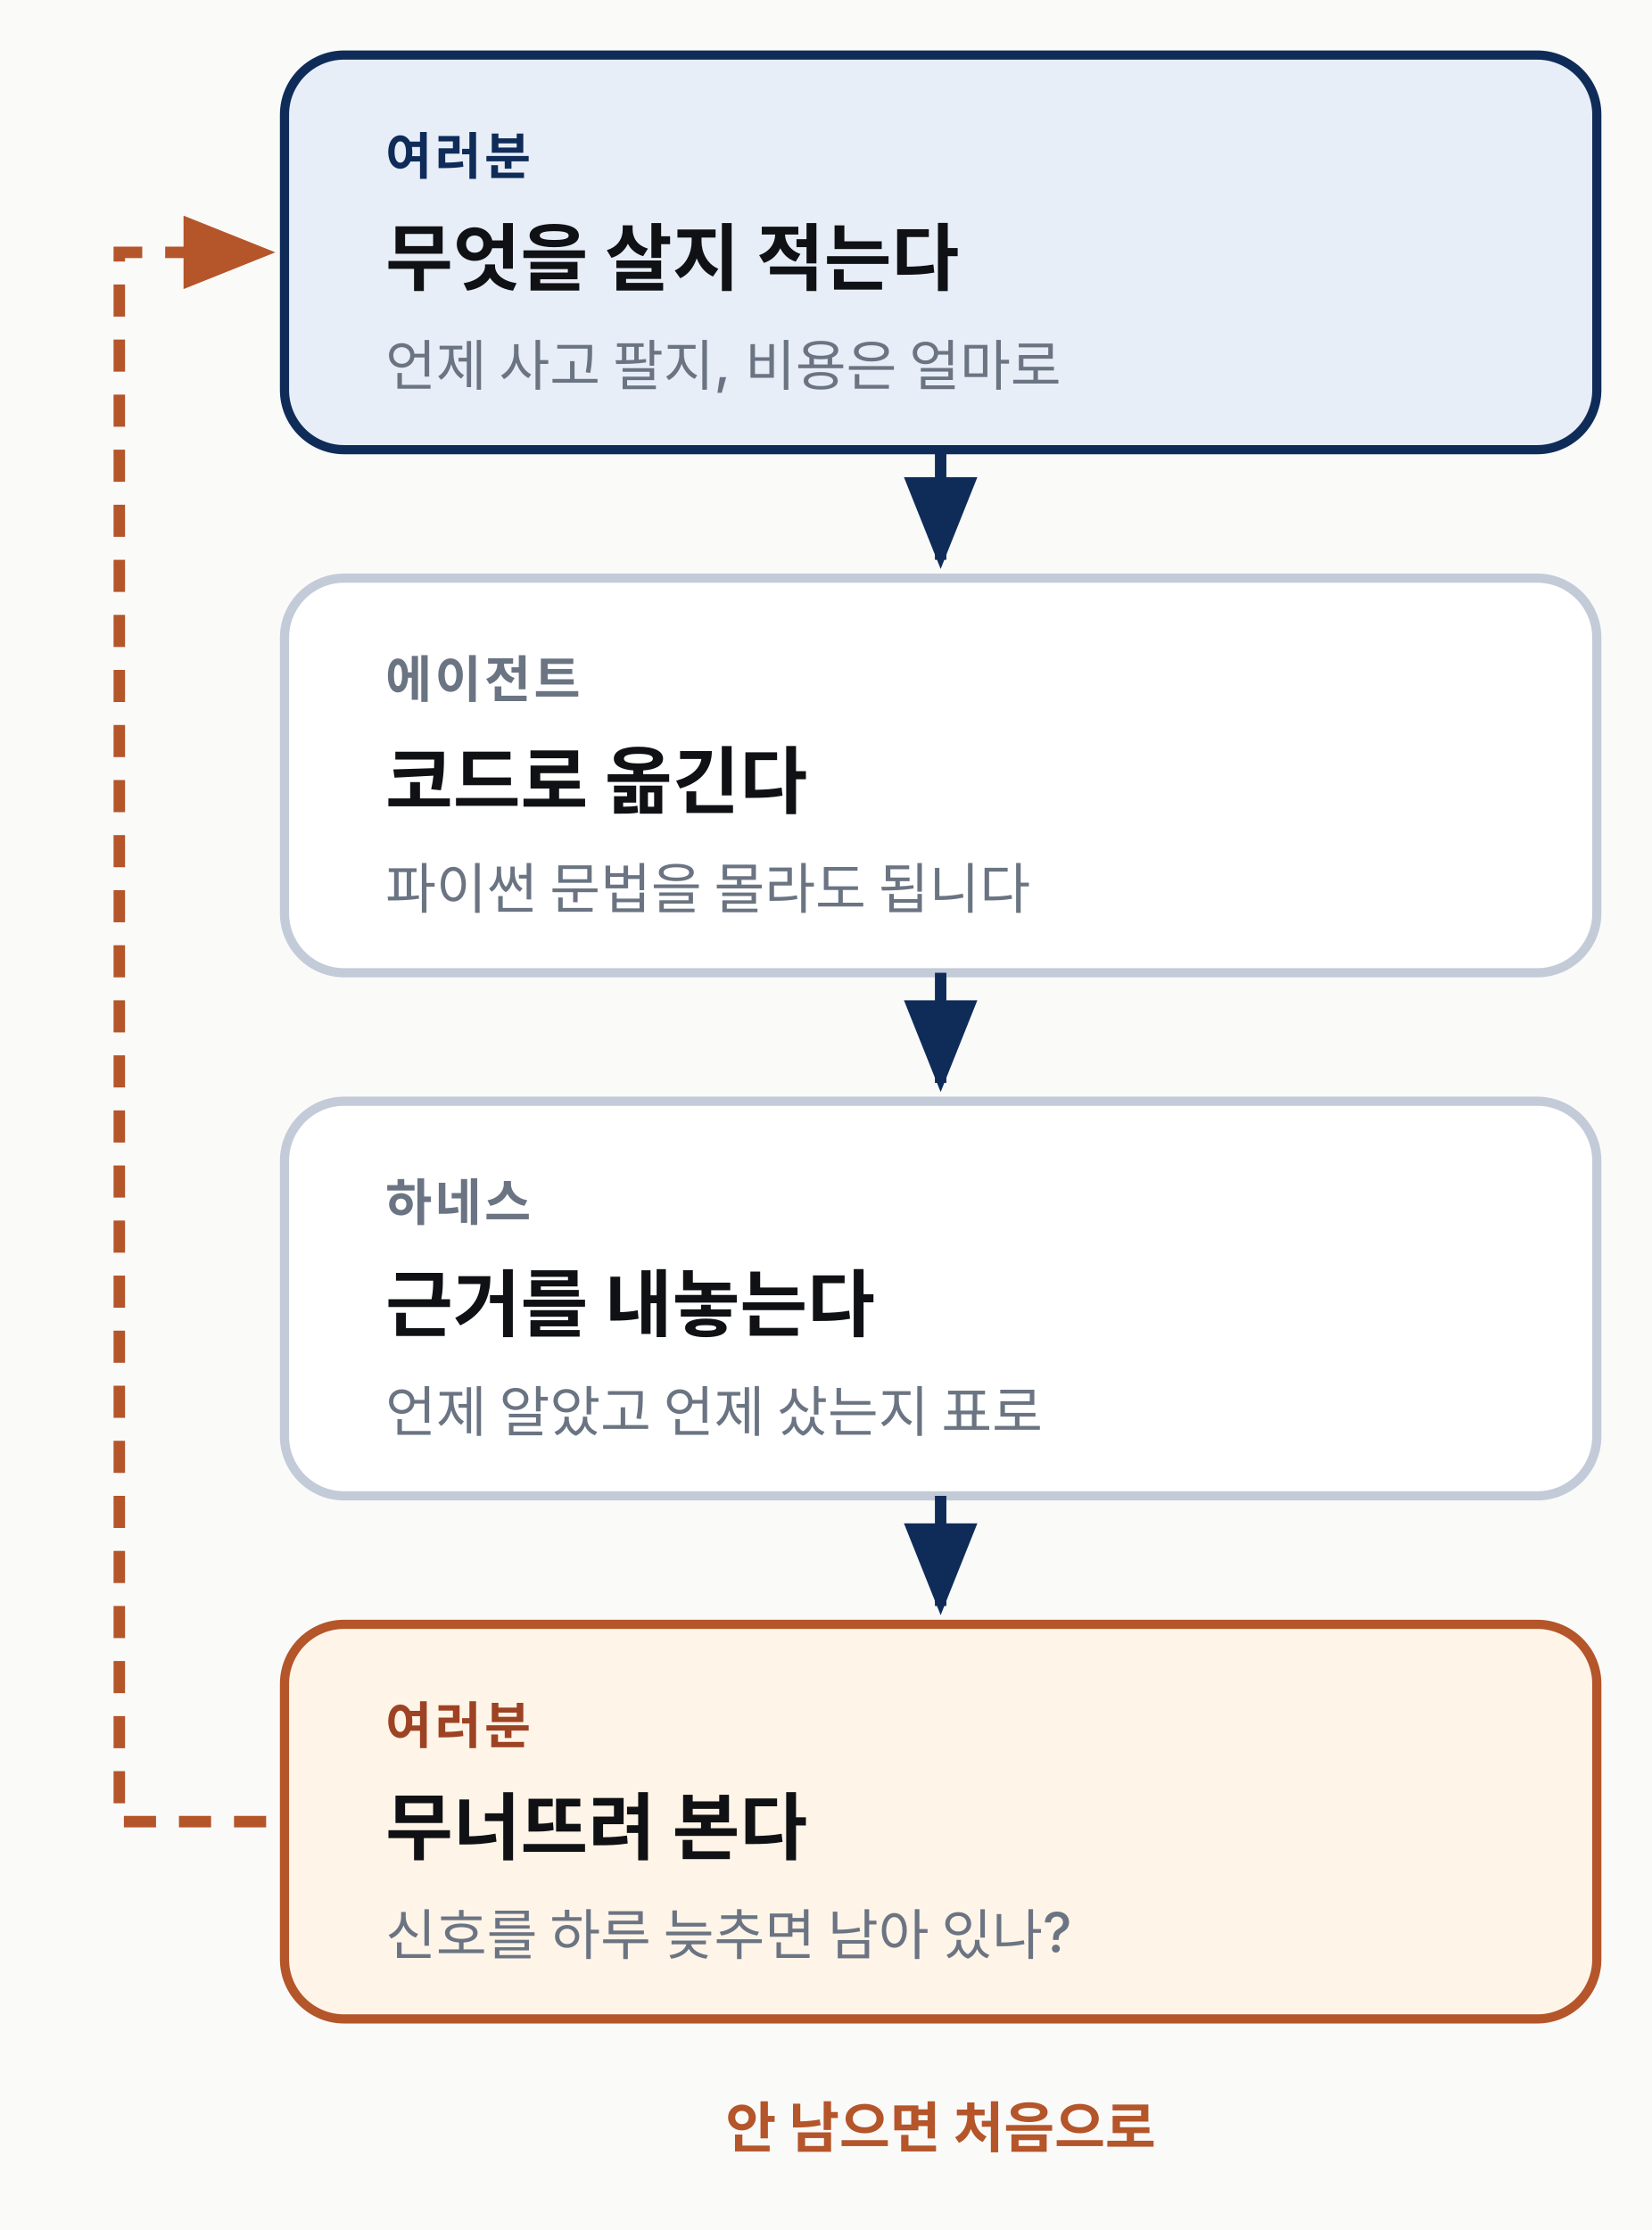
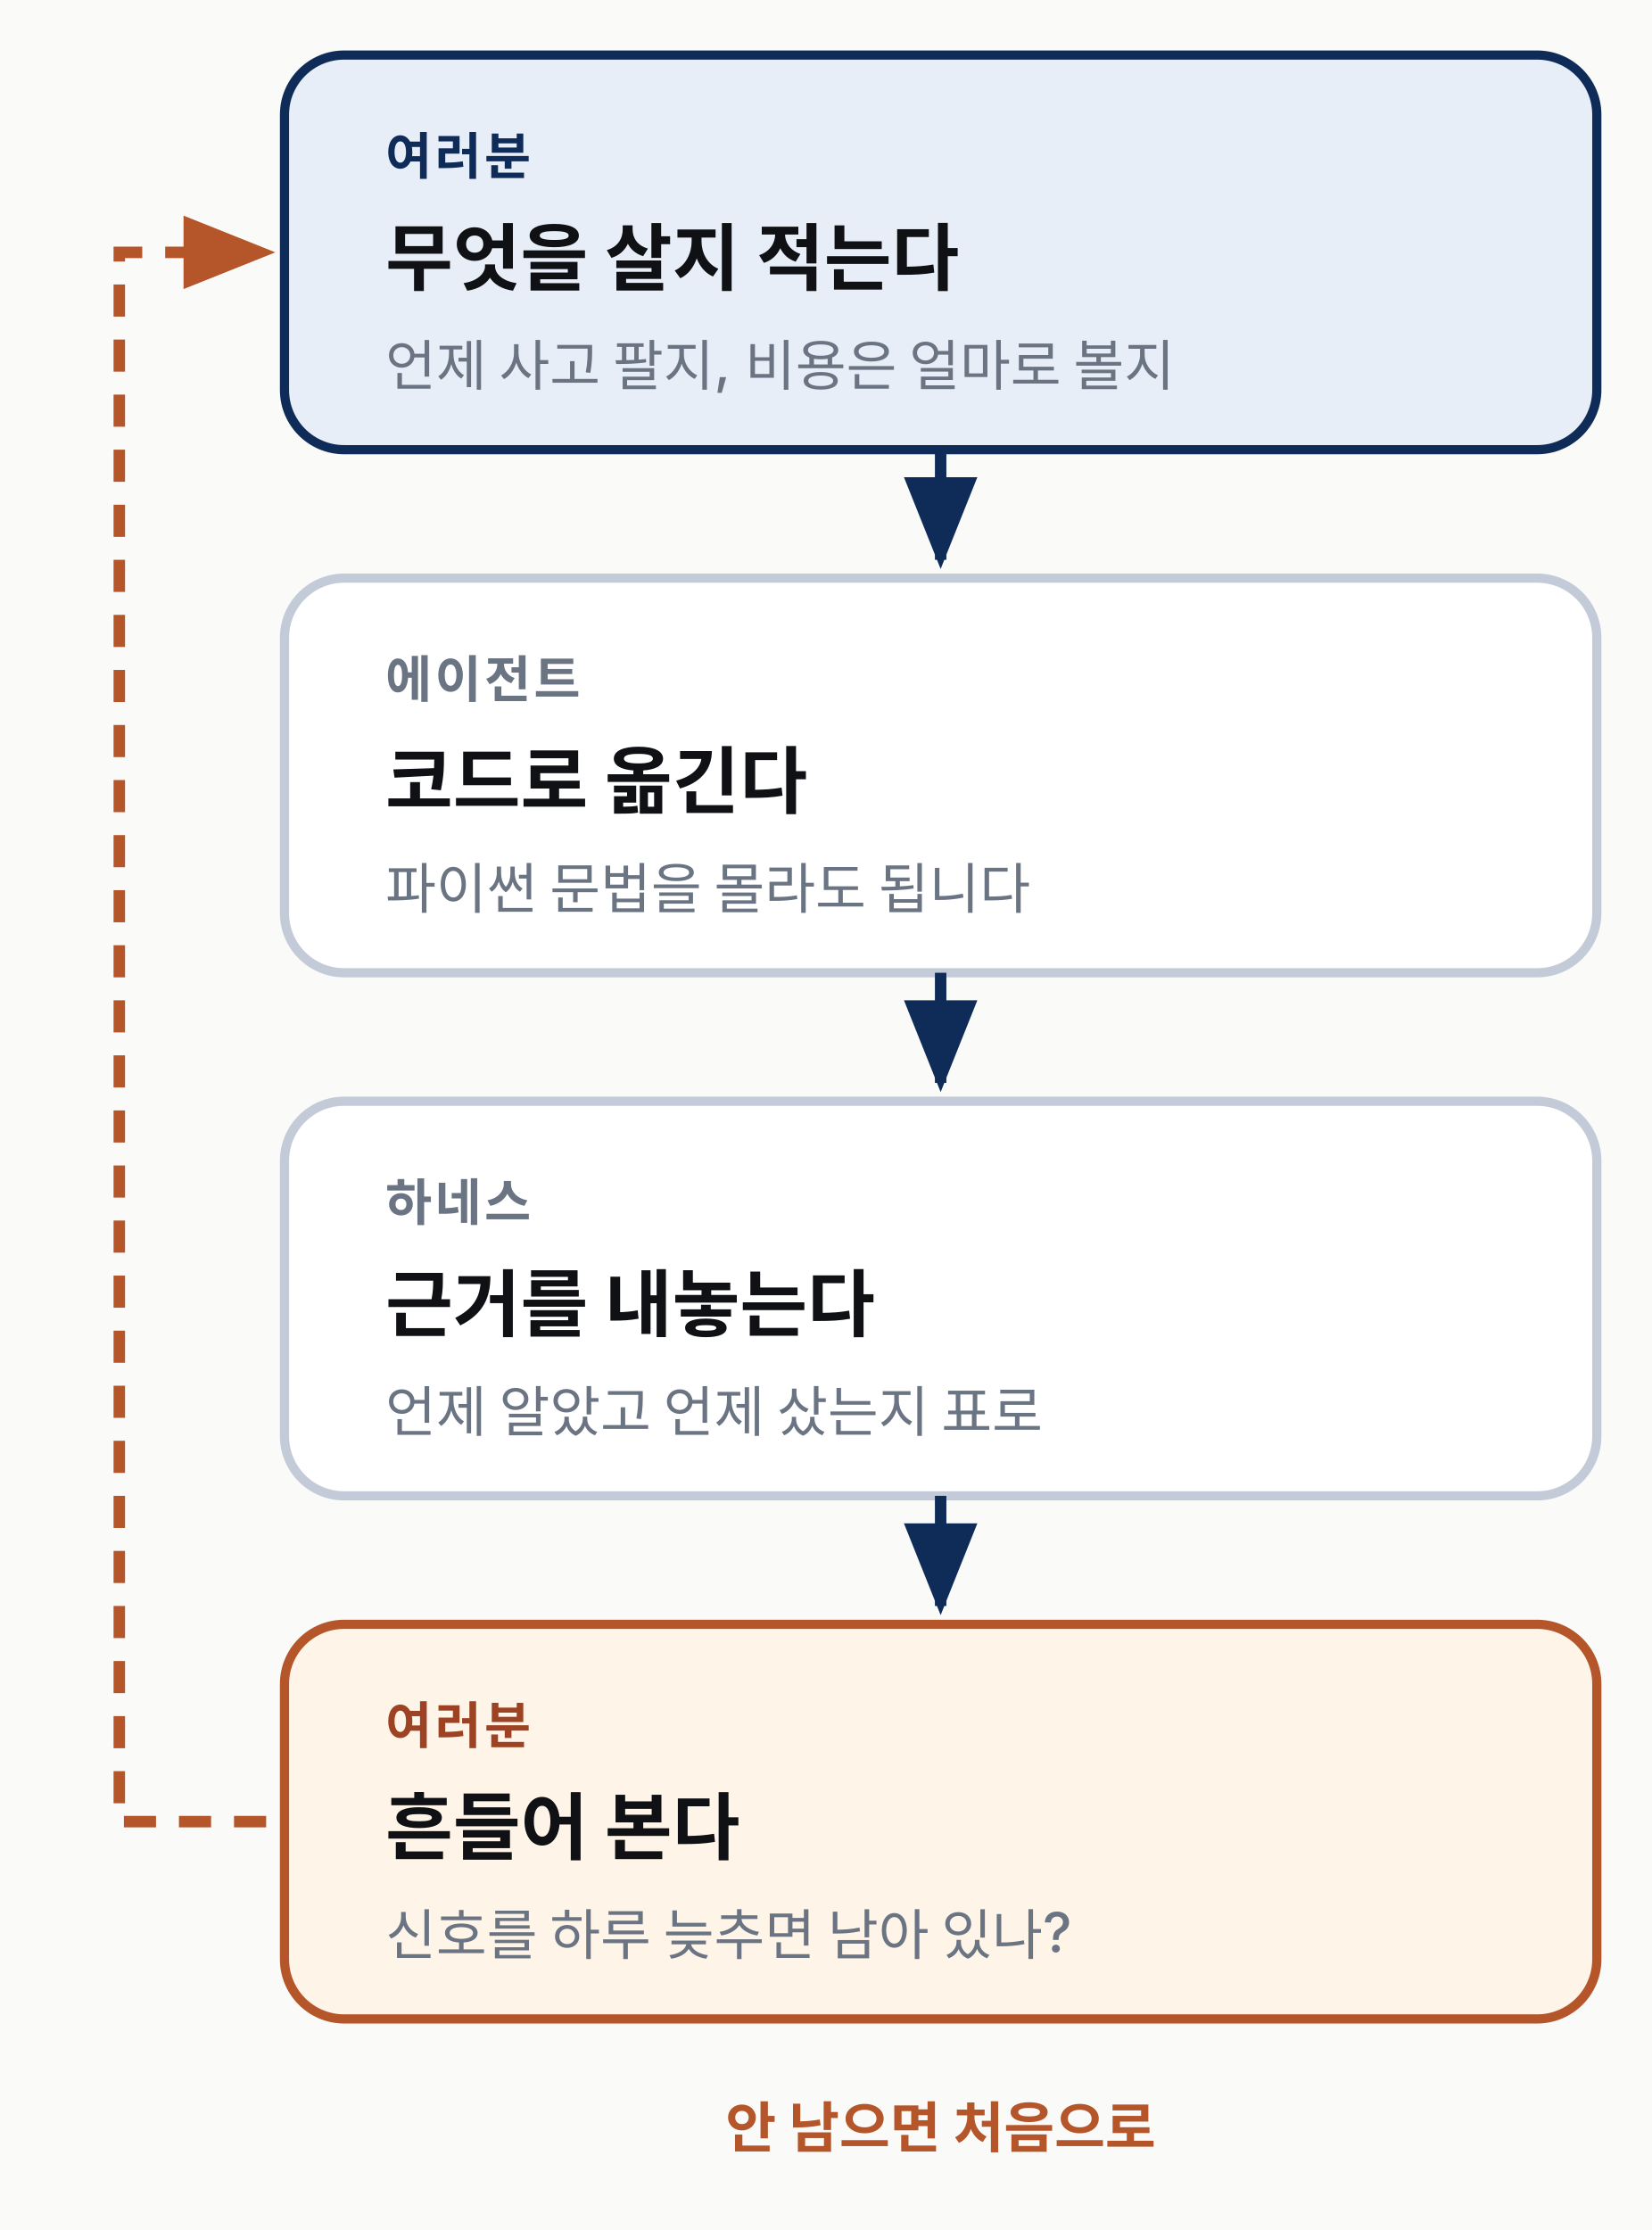
<svg xmlns="http://www.w3.org/2000/svg" viewBox="0 0 360 486" role="img" aria-labelledby="vln-title">
  <defs>
    <marker id="vln-a" viewBox="0 0 10 8" refX="9" refY="4" markerWidth="8" markerHeight="7" orient="auto">
      <path d="M0 0L10 4L0 8z" fill="#0f2c59" />
    </marker>
    <marker id="vln-b" viewBox="0 0 10 8" refX="9" refY="4" markerWidth="8" markerHeight="7" orient="auto">
      <path d="M0 0L10 4L0 8z" fill="#b4552a" />
    </marker>
    <style>
      .bg{fill:#fafaf9}.you{fill:#e8eef8;stroke:#0f2c59;stroke-width:2}.bot{fill:#fff;stroke:#c3cbd8;stroke-width:2}.warn{fill:#fff4e8;stroke:#b4552a;stroke-width:2}
      .who{font:700 11px Inter,"Noto Sans KR",sans-serif;letter-spacing:.06em}
      .hd{font:800 16px Inter,"Noto Sans KR",sans-serif;fill:#101114}
      .sm{font:500 12px Inter,"Noto Sans KR",sans-serif;fill:#6b7482}
      .arw{stroke:#0f2c59;stroke-width:2.5;fill:none;marker-end:url(#vln-a)}
      .back{stroke:#b4552a;stroke-width:2.5;fill:none;stroke-dasharray:7 5;marker-end:url(#vln-b)}
      .lbl{font:700 12px Inter,"Noto Sans KR",sans-serif;fill:#b4552a;paint-order:stroke fill;stroke:#fafaf9;stroke-width:4px;stroke-linejoin:round}
    </style>
  </defs>
  <rect class="bg" width="360" height="486" />
  <rect class="you" x="62" y="12" width="286" height="86" rx="13" />
  <text class="who" x="84" y="38" fill="#0f2c59">여러분</text>
  <text class="hd" x="84" y="62">무엇을 살지 적는다</text>
-   <text class="sm" x="84" y="84">언제 사고 팔지, 비용은 얼마로</text>
+   <text class="sm" x="84" y="84">언제 사고 팔지, 비용은 얼마로 볼지</text>
  <rect class="bot" x="62" y="126" width="286" height="86" rx="13" />
  <text class="who" x="84" y="152" fill="#6b7482">에이전트</text>
  <text class="hd" x="84" y="176">코드로 옮긴다</text>
  <text class="sm" x="84" y="198">파이썬 문법을 몰라도 됩니다</text>
  <rect class="bot" x="62" y="240" width="286" height="86" rx="13" />
  <text class="who" x="84" y="266" fill="#6b7482">하네스</text>
  <text class="hd" x="84" y="290">근거를 내놓는다</text>
  <text class="sm" x="84" y="312">언제 알았고 언제 샀는지 표로</text>
  <rect class="warn" x="62" y="354" width="286" height="86" rx="13" />
  <text class="who" x="84" y="380" fill="#9d4323">여러분</text>
-   <text class="hd" x="84" y="404" fill="#9d4323">무너뜨려 본다</text>
+   <text class="hd" x="84" y="404" fill="#9d4323">흔들어 본다</text>
  <text class="sm" x="84" y="426" fill="#9d4323">신호를 하루 늦추면 남아 있나?</text>
  <path class="arw" d="M205 98V122" />
  <path class="arw" d="M205 212V236" />
  <path class="arw" d="M205 326V350" />
  <path class="back" d="M58 397H26V55H58" />
  <text class="lbl" x="205" y="468" text-anchor="middle">안 남으면 처음으로</text>
</svg>
